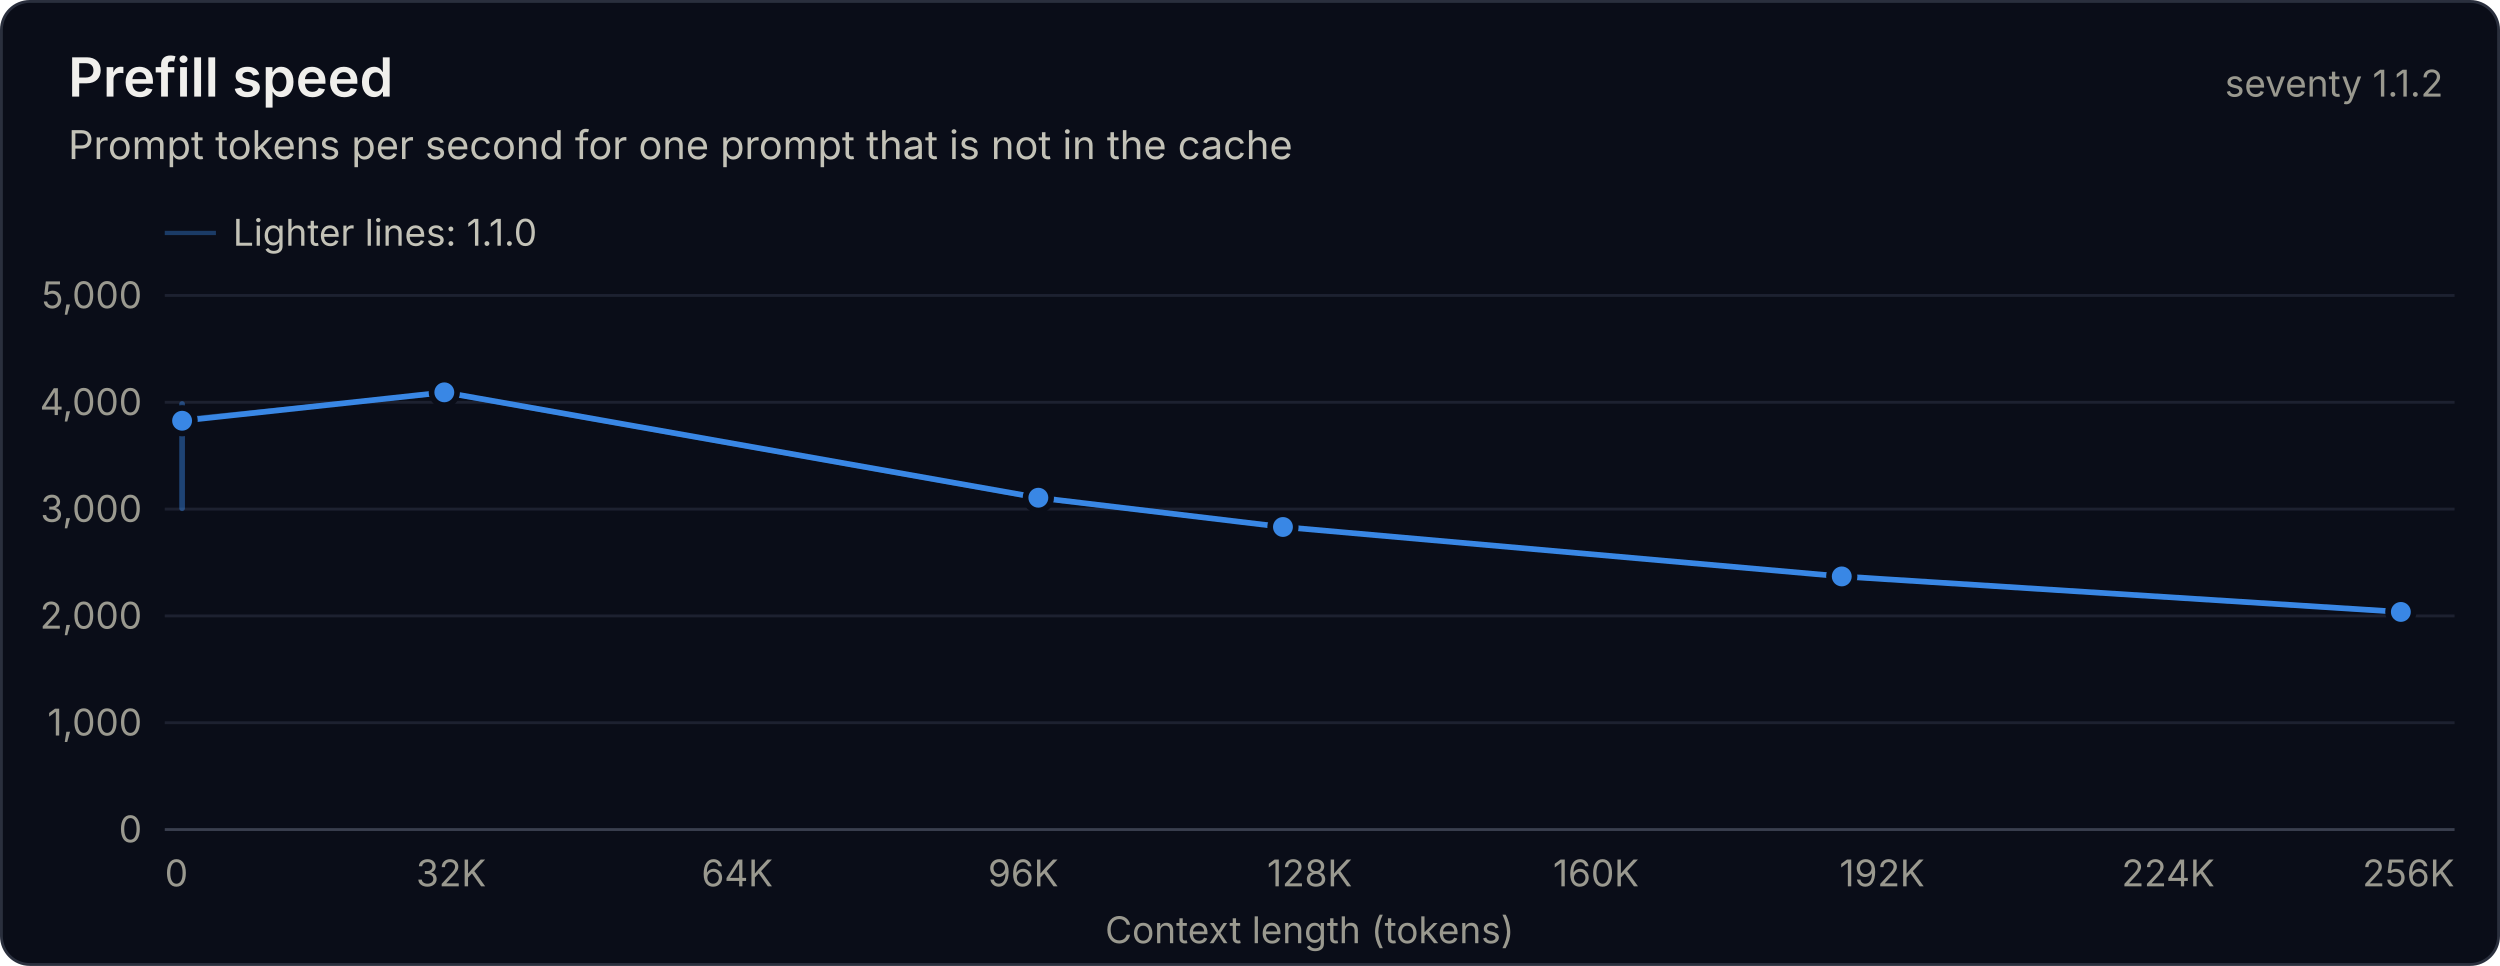
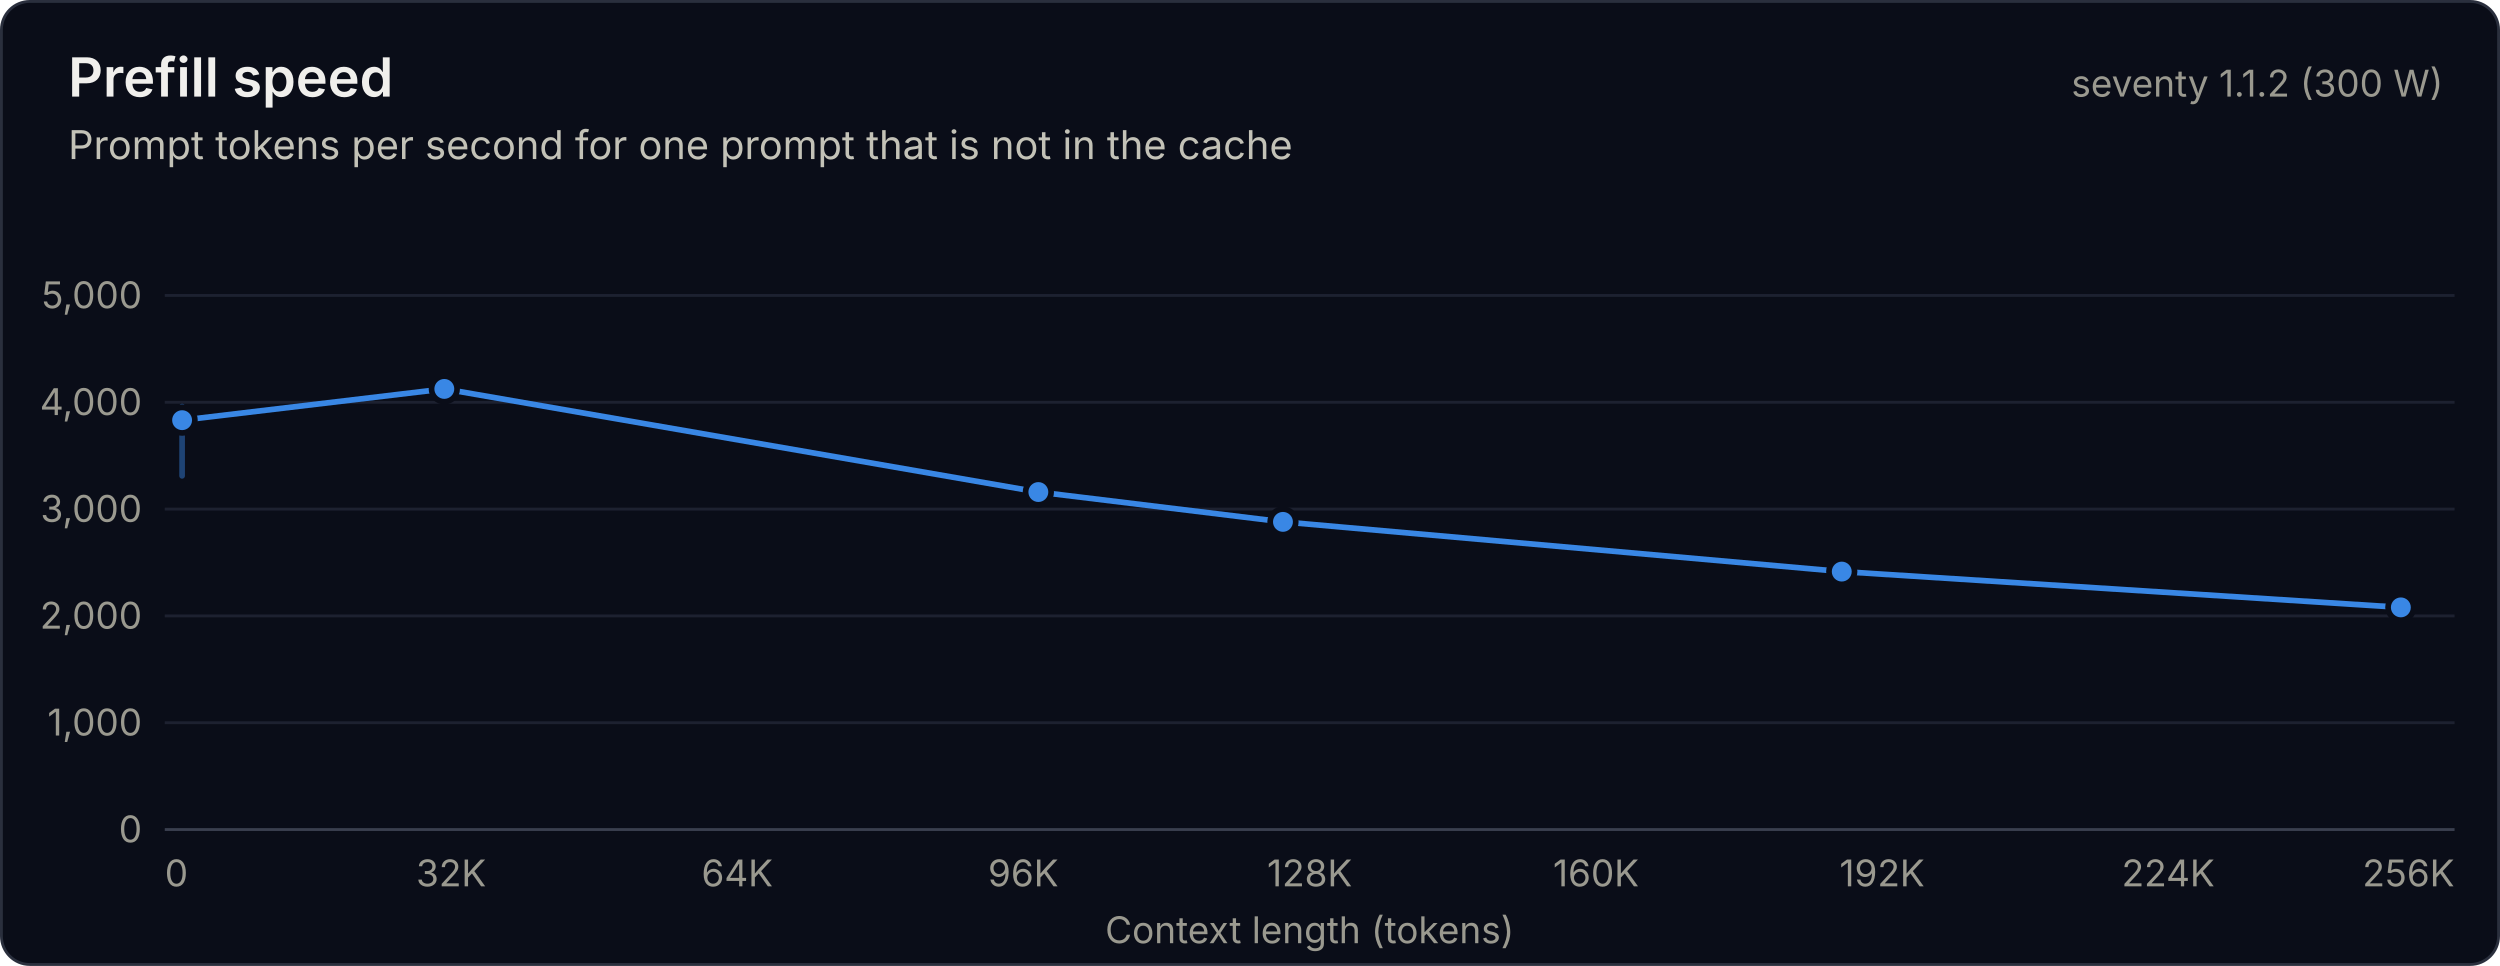
<svg xmlns="http://www.w3.org/2000/svg" viewBox="0 0 880 340" width="880" height="340" font-family="Inter, system-ui, -apple-system, 'Segoe UI', Helvetica, Arial, sans-serif" role="img" aria-label="Prefill speed">
  <rect x="0.5" y="0.5" width="879" height="339" rx="10" fill="#0a0d18" stroke="#2a2f3d" />
  <text x="24.0" y="34.0" font-size="19" font-weight="600" fill="#f0efec" text-anchor="start">Prefill speed</text>
  <text x="24.0" y="56.0" font-size="14" font-weight="400" fill="#c3c2b7" text-anchor="start">Prompt tokens per second for one prompt that is not in the cache</text>
-   <text x="860.0" y="34.0" font-size="13" font-weight="400" fill="#9a998f" text-anchor="end">seventy 1.1.2</text>
+   <text x="860.0" y="34.0" font-size="13" font-weight="400" fill="#9a998f" text-anchor="end">seventy 1.1.2 (300 W)</text>
  <line x1="58" x2="864" y1="292.0" y2="292.0" stroke="#3a3f4e" stroke-width="1" />
  <text x="50.0" y="296.5" font-size="13" font-weight="400" fill="#9a998f" text-anchor="end">0</text>
  <line x1="58" x2="864" y1="254.4" y2="254.4" stroke="#1d2130" stroke-width="1" />
  <text x="50.0" y="258.9" font-size="13" font-weight="400" fill="#9a998f" text-anchor="end">1,000</text>
  <line x1="58" x2="864" y1="216.8" y2="216.8" stroke="#1d2130" stroke-width="1" />
  <text x="50.0" y="221.3" font-size="13" font-weight="400" fill="#9a998f" text-anchor="end">2,000</text>
  <line x1="58" x2="864" y1="179.2" y2="179.2" stroke="#1d2130" stroke-width="1" />
  <text x="50.0" y="183.7" font-size="13" font-weight="400" fill="#9a998f" text-anchor="end">3,000</text>
  <line x1="58" x2="864" y1="141.6" y2="141.6" stroke="#1d2130" stroke-width="1" />
  <text x="50.0" y="146.1" font-size="13" font-weight="400" fill="#9a998f" text-anchor="end">4,000</text>
  <line x1="58" x2="864" y1="104.0" y2="104.0" stroke="#1d2130" stroke-width="1" />
  <text x="50.0" y="108.5" font-size="13" font-weight="400" fill="#9a998f" text-anchor="end">5,000</text>
  <text x="58.0" y="312.0" font-size="13" font-weight="400" fill="#9a998f" text-anchor="start">0</text>
  <text x="158.8" y="312.0" font-size="13" font-weight="400" fill="#9a998f" text-anchor="middle">32K</text>
  <text x="259.5" y="312.0" font-size="13" font-weight="400" fill="#9a998f" text-anchor="middle">64K</text>
  <text x="360.2" y="312.0" font-size="13" font-weight="400" fill="#9a998f" text-anchor="middle">96K</text>
  <text x="461.0" y="312.0" font-size="13" font-weight="400" fill="#9a998f" text-anchor="middle">128K</text>
  <text x="561.8" y="312.0" font-size="13" font-weight="400" fill="#9a998f" text-anchor="middle">160K</text>
  <text x="662.5" y="312.0" font-size="13" font-weight="400" fill="#9a998f" text-anchor="middle">192K</text>
  <text x="763.2" y="312.0" font-size="13" font-weight="400" fill="#9a998f" text-anchor="middle">224K</text>
  <text x="864.0" y="312.0" font-size="13" font-weight="400" fill="#9a998f" text-anchor="end">256K</text>
  <text x="461.0" y="332.0" font-size="13" font-weight="400" fill="#9a998f" text-anchor="middle">Context length (tokens)</text>
-   <polyline points="64.1,147.6 156.4,138.3 365.5,175.4 451.6,185.5 648.3,202.9 845.1,215.5" fill="none" stroke="#3987e5" stroke-opacity="0.38" stroke-width="1.5" stroke-linejoin="round" stroke-linecap="round" />
-   <circle cx="64.1" cy="147.6" r="2.5" fill="#3987e5" fill-opacity="0.38" />
-   <circle cx="156.4" cy="138.3" r="2.5" fill="#3987e5" fill-opacity="0.38" />
-   <circle cx="365.5" cy="175.4" r="2.5" fill="#3987e5" fill-opacity="0.38" />
-   <circle cx="451.6" cy="185.5" r="2.5" fill="#3987e5" fill-opacity="0.38" />
-   <circle cx="648.3" cy="202.9" r="2.5" fill="#3987e5" fill-opacity="0.38" />
-   <circle cx="845.1" cy="215.5" r="2.5" fill="#3987e5" fill-opacity="0.38" />
-   <polyline points="64.1,148.1 156.4,138.1 365.5,175.2 451.6,185.5 648.3,202.9 845.1,215.4" fill="none" stroke="#3987e5" stroke-width="2" stroke-linejoin="round" stroke-linecap="round" />
-   <line x1="64.1" x2="64.1" y1="178.9" y2="142.2" stroke="#3987e5" stroke-opacity="0.45" stroke-width="2" stroke-linecap="round" />
-   <circle cx="64.1" cy="148.1" r="4.5" fill="#3987e5" stroke="#0a0d18" stroke-width="2" />
-   <line x1="156.4" x2="156.4" y1="138.8" y2="137.7" stroke="#3987e5" stroke-opacity="0.45" stroke-width="2" stroke-linecap="round" />
-   <circle cx="156.4" cy="138.1" r="4.5" fill="#3987e5" stroke="#0a0d18" stroke-width="2" />
-   <circle cx="365.5" cy="175.2" r="4.5" fill="#3987e5" stroke="#0a0d18" stroke-width="2" />
-   <circle cx="451.6" cy="185.5" r="4.5" fill="#3987e5" stroke="#0a0d18" stroke-width="2" />
-   <circle cx="648.3" cy="202.9" r="4.5" fill="#3987e5" stroke="#0a0d18" stroke-width="2" />
-   <circle cx="845.1" cy="215.4" r="4.5" fill="#3987e5" stroke="#0a0d18" stroke-width="2" />
-   <line x1="58" x2="76" y1="82" y2="82" stroke="#3987e5" stroke-opacity="0.38" stroke-width="1.5" />
-   <text x="82.0" y="86.5" font-size="13" font-weight="400" fill="#c3c2b7" text-anchor="start">Lighter lines: 1.1.0</text>
+   <polyline points="64.1,147.9 156.4,136.9 365.5,173.2 451.6,183.7 648.3,201.2 845.1,213.8" fill="none" stroke="#3987e5" stroke-width="2" stroke-linejoin="round" stroke-linecap="round" />
+   <line x1="64.1" x2="64.1" y1="167.5" y2="143.1" stroke="#3987e5" stroke-opacity="0.45" stroke-width="2" stroke-linecap="round" />
+   <circle cx="64.1" cy="147.9" r="4.5" fill="#3987e5" stroke="#0a0d18" stroke-width="2" />
+   <line x1="156.4" x2="156.4" y1="137.4" y2="136.4" stroke="#3987e5" stroke-opacity="0.45" stroke-width="2" stroke-linecap="round" />
+   <circle cx="156.4" cy="136.9" r="4.5" fill="#3987e5" stroke="#0a0d18" stroke-width="2" />
+   <circle cx="365.5" cy="173.2" r="4.5" fill="#3987e5" stroke="#0a0d18" stroke-width="2" />
+   <circle cx="451.6" cy="183.7" r="4.5" fill="#3987e5" stroke="#0a0d18" stroke-width="2" />
+   <circle cx="648.3" cy="201.2" r="4.5" fill="#3987e5" stroke="#0a0d18" stroke-width="2" />
+   <circle cx="845.1" cy="213.8" r="4.5" fill="#3987e5" stroke="#0a0d18" stroke-width="2" />
</svg>
